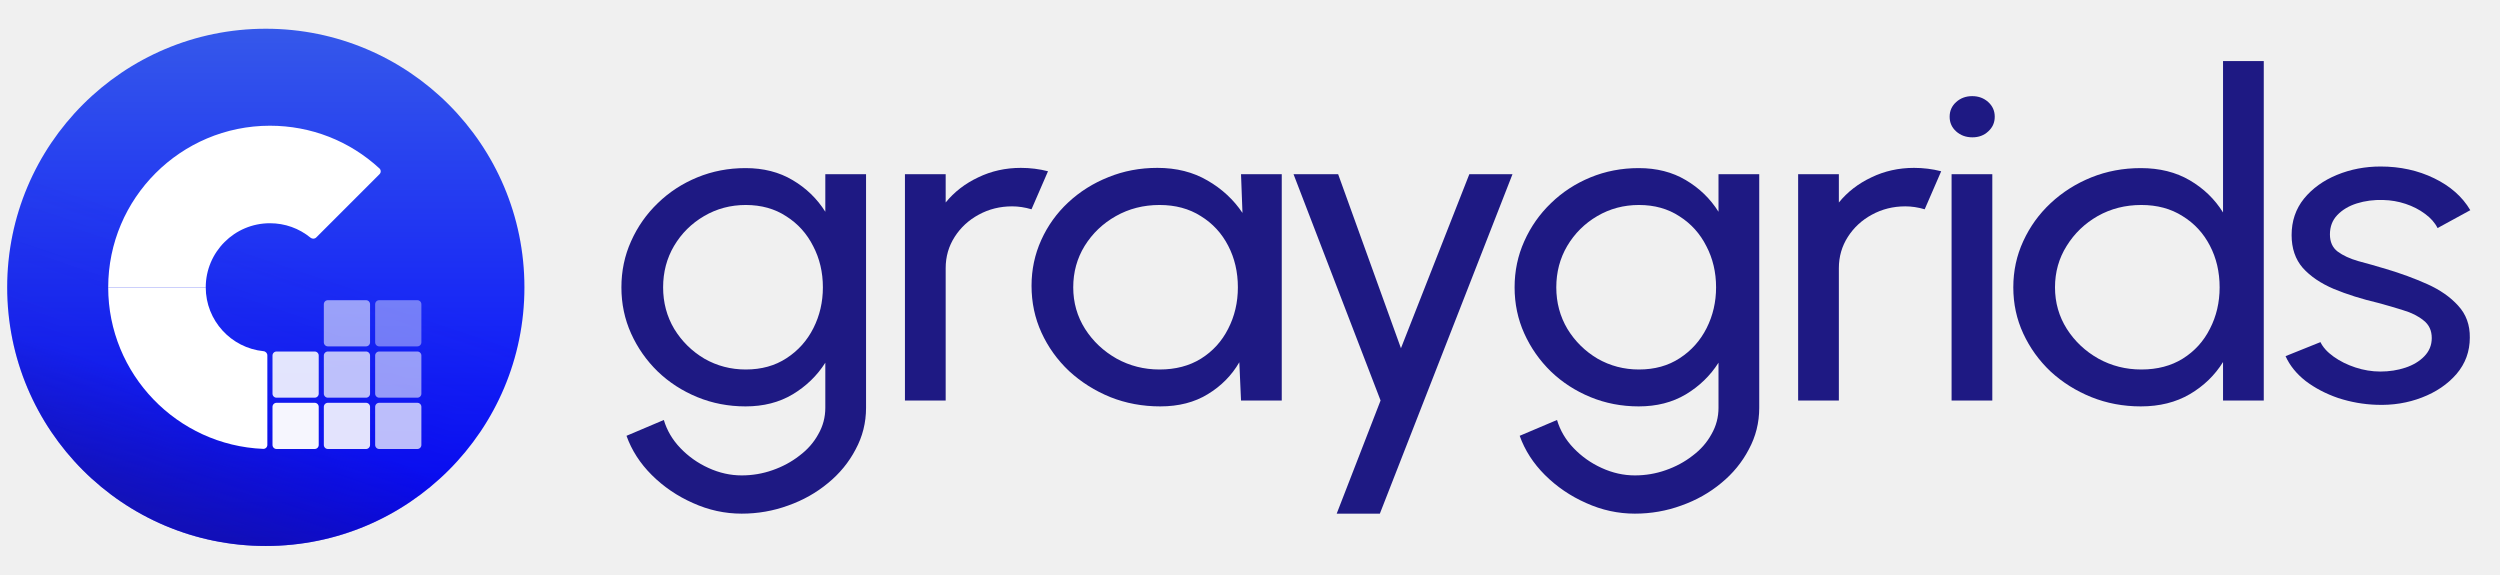
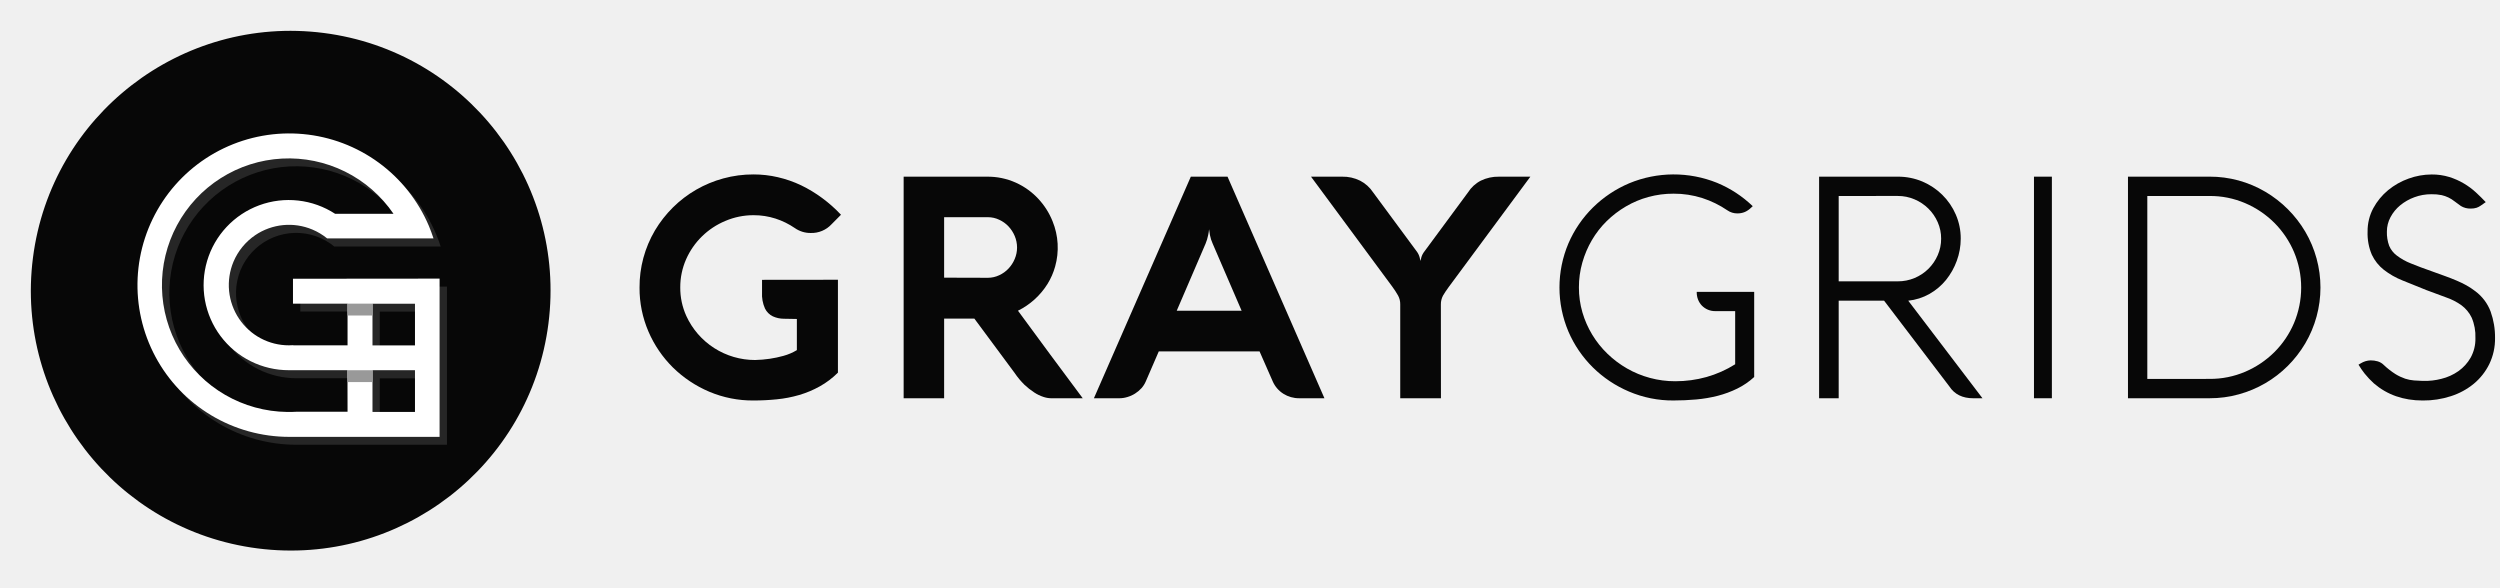
- <svg xmlns="http://www.w3.org/2000/svg" width="174" height="40" viewBox="0 0 174 40" fill="none">
-   <g clip-path="url(#clip0_2001_9489)">
-     <path d="M36.5 20C36.5 10.059 28.441 2 18.5 2C8.559 2 0.5 10.059 0.5 20C0.5 29.941 8.559 38 18.5 38C28.441 38 36.5 29.941 36.5 20Z" fill="url(#paint0_linear_2001_9489)" />
-     <path d="M36.5 20C36.5 10.059 28.441 2 18.5 2C8.559 2 0.5 10.059 0.5 20C0.5 29.941 8.559 38 18.5 38C28.441 38 36.5 29.941 36.5 20Z" fill="url(#paint1_linear_2001_9489)" fill-opacity="0.56" />
-     <path d="M18.787 8.75C21.637 8.75 24.328 9.803 26.41 11.723C26.525 11.829 26.527 12.01 26.416 12.121L22.008 16.529C21.901 16.636 21.73 16.638 21.613 16.543C20.817 15.891 19.829 15.537 18.788 15.537C16.324 15.535 14.32 17.539 14.32 20H7.531C7.531 13.797 12.581 8.75 18.787 8.75Z" fill="white" />
-     <path d="M14.32 20C14.32 22.31 16.085 24.216 18.337 24.442C18.488 24.457 18.607 24.581 18.607 24.732V30.964C18.607 31.121 18.478 31.248 18.321 31.242C12.329 30.996 7.531 26.047 7.531 20H14.32Z" fill="white" />
-     <path opacity="0.56" d="M25.475 20.893H22.82C22.665 20.893 22.539 21.019 22.539 21.174V23.827C22.539 23.982 22.665 24.108 22.82 24.108H25.475C25.63 24.108 25.756 23.982 25.756 23.827V21.174C25.756 21.019 25.63 20.893 25.475 20.893Z" fill="white" />
-     <path opacity="0.4" d="M29.047 20.893H26.392C26.237 20.893 26.111 21.019 26.111 21.174V23.827C26.111 23.982 26.237 24.108 26.392 24.108H29.047C29.202 24.108 29.328 23.982 29.328 23.827V21.174C29.328 21.019 29.202 20.893 29.047 20.893Z" fill="white" />
-     <path opacity="0.72" d="M25.475 24.465H22.82C22.665 24.465 22.539 24.591 22.539 24.746V27.399C22.539 27.554 22.665 27.68 22.82 27.68H25.475C25.63 27.68 25.756 27.554 25.756 27.399V24.746C25.756 24.591 25.63 24.465 25.475 24.465Z" fill="white" />
-     <path opacity="0.88" d="M21.901 24.465H19.247C19.092 24.465 18.966 24.591 18.966 24.746V27.399C18.966 27.554 19.092 27.68 19.247 27.68H21.901C22.057 27.68 22.183 27.554 22.183 27.399V24.746C22.183 24.591 22.057 24.465 21.901 24.465Z" fill="white" />
-     <path opacity="0.56" d="M29.047 24.465H26.392C26.237 24.465 26.111 24.591 26.111 24.746V27.399C26.111 27.554 26.237 27.68 26.392 27.68H29.047C29.202 27.68 29.328 27.554 29.328 27.399V24.746C29.328 24.591 29.202 24.465 29.047 24.465Z" fill="white" />
-     <path opacity="0.88" d="M25.475 28.035H22.82C22.665 28.035 22.539 28.161 22.539 28.316V30.968C22.539 31.124 22.665 31.25 22.82 31.25H25.475C25.63 31.25 25.756 31.124 25.756 30.968V28.316C25.756 28.161 25.63 28.035 25.475 28.035Z" fill="white" />
-     <path opacity="0.96" d="M21.901 28.035H19.247C19.092 28.035 18.966 28.161 18.966 28.316V30.968C18.966 31.124 19.092 31.25 19.247 31.25H21.901C22.057 31.25 22.183 31.124 22.183 30.968V28.316C22.183 28.161 22.057 28.035 21.901 28.035Z" fill="white" />
-     <path opacity="0.72" d="M29.047 28.035H26.392C26.237 28.035 26.111 28.161 26.111 28.316V30.968C26.111 31.124 26.237 31.25 26.392 31.25H29.047C29.202 31.25 29.328 31.124 29.328 30.968V28.316C29.328 28.161 29.202 28.035 29.047 28.035Z" fill="white" />
-     <path d="M57.442 12.125H60.277V28.379C60.277 29.419 60.035 30.384 59.551 31.277C59.079 32.18 58.438 32.962 57.627 33.624C56.818 34.296 55.895 34.816 54.86 35.183C53.825 35.561 52.745 35.75 51.62 35.75C50.45 35.75 49.319 35.503 48.228 35.01C47.137 34.527 46.181 33.876 45.359 33.057C44.549 32.248 43.964 31.34 43.604 30.332L46.203 29.23C46.417 29.954 46.799 30.605 47.351 31.183C47.913 31.77 48.566 32.233 49.308 32.569C50.062 32.915 50.833 33.088 51.62 33.088C52.362 33.088 53.077 32.968 53.763 32.726C54.461 32.484 55.085 32.148 55.636 31.718C56.199 31.298 56.638 30.799 56.953 30.222C57.279 29.655 57.442 29.041 57.442 28.379V25.245C56.868 26.148 56.109 26.883 55.164 27.45C54.23 28.006 53.139 28.285 51.89 28.285C50.697 28.285 49.578 28.069 48.532 27.639C47.486 27.208 46.569 26.615 45.781 25.859C44.994 25.093 44.375 24.21 43.925 23.213C43.475 22.215 43.25 21.145 43.25 20C43.25 18.855 43.475 17.785 43.925 16.787C44.375 15.779 44.994 14.897 45.781 14.141C46.569 13.374 47.486 12.776 48.532 12.345C49.578 11.915 50.697 11.7 51.89 11.7C53.139 11.7 54.23 11.978 55.164 12.534C56.109 13.091 56.868 13.826 57.442 14.739V12.125ZM51.907 25.717C52.998 25.717 53.943 25.455 54.742 24.93C55.552 24.405 56.176 23.706 56.615 22.835C57.054 21.963 57.273 21.018 57.273 20C57.273 18.95 57.048 17.994 56.598 17.134C56.159 16.262 55.535 15.569 54.725 15.055C53.926 14.53 52.987 14.267 51.907 14.267C50.849 14.267 49.882 14.524 49.004 15.039C48.127 15.553 47.429 16.246 46.912 17.118C46.406 17.979 46.153 18.939 46.153 20C46.153 21.061 46.411 22.026 46.929 22.898C47.458 23.759 48.155 24.447 49.021 24.961C49.899 25.465 50.861 25.717 51.907 25.717Z" fill="#1E1983" />
-     <path d="M62.984 27.875V12.125H65.819V14.094C66.416 13.359 67.169 12.776 68.081 12.346C68.992 11.905 69.982 11.684 71.051 11.684C71.703 11.684 72.333 11.763 72.941 11.92L71.793 14.566C71.332 14.43 70.882 14.362 70.443 14.362C69.599 14.362 68.823 14.556 68.114 14.944C67.417 15.322 66.86 15.837 66.444 16.488C66.028 17.139 65.819 17.863 65.819 18.661V27.875H62.984Z" fill="#1E1983" />
-     <path d="M86.375 12.125H89.21V27.875H86.375L86.257 25.213C85.728 26.127 84.997 26.867 84.063 27.434C83.141 28.001 82.038 28.285 80.755 28.285C79.518 28.285 78.359 28.069 77.279 27.639C76.199 27.198 75.243 26.594 74.41 25.828C73.589 25.051 72.948 24.158 72.487 23.15C72.025 22.142 71.795 21.055 71.795 19.89C71.795 18.766 72.02 17.706 72.47 16.708C72.92 15.711 73.544 14.839 74.343 14.094C75.153 13.338 76.087 12.75 77.144 12.33C78.202 11.899 79.338 11.684 80.553 11.684C81.88 11.684 83.045 11.978 84.046 12.566C85.047 13.144 85.857 13.894 86.476 14.818L86.375 12.125ZM80.705 25.717C81.819 25.717 82.781 25.465 83.591 24.961C84.412 24.447 85.042 23.754 85.481 22.882C85.93 22.011 86.156 21.05 86.156 20C86.156 18.929 85.93 17.963 85.481 17.102C85.031 16.231 84.395 15.543 83.574 15.039C82.764 14.524 81.807 14.267 80.705 14.267C79.591 14.267 78.579 14.524 77.667 15.039C76.756 15.553 76.031 16.246 75.49 17.118C74.962 17.979 74.697 18.94 74.697 20C74.697 21.061 74.973 22.027 75.524 22.898C76.076 23.759 76.807 24.447 77.718 24.961C78.629 25.465 79.625 25.717 80.705 25.717Z" fill="#1E1983" />
-     <path d="M102.265 12.125H105.269L96.038 35.75H93.034L96.088 27.875L90.03 12.125H93.135L97.506 24.237L102.265 12.125Z" fill="#1E1983" />
-     <path d="M119.608 12.125H122.443V28.379C122.443 29.419 122.201 30.384 121.717 31.277C121.245 32.18 120.603 32.962 119.793 33.624C118.983 34.296 118.061 34.816 117.026 35.183C115.991 35.561 114.911 35.75 113.786 35.75C112.616 35.75 111.485 35.503 110.394 35.01C109.303 34.527 108.347 33.876 107.525 33.057C106.715 32.248 106.13 31.34 105.77 30.332L108.369 29.23C108.583 29.954 108.965 30.605 109.517 31.183C110.079 31.77 110.732 32.233 111.474 32.569C112.228 32.915 112.998 33.088 113.786 33.088C114.528 33.088 115.243 32.968 115.929 32.726C116.627 32.484 117.251 32.148 117.802 31.718C118.365 31.298 118.803 30.799 119.118 30.222C119.445 29.655 119.608 29.041 119.608 28.379V25.245C119.034 26.148 118.275 26.883 117.33 27.45C116.396 28.006 115.305 28.285 114.056 28.285C112.863 28.285 111.744 28.069 110.698 27.639C109.652 27.208 108.735 26.615 107.947 25.859C107.16 25.093 106.541 24.21 106.091 23.213C105.641 22.215 105.416 21.145 105.416 20C105.416 18.855 105.641 17.785 106.091 16.787C106.541 15.779 107.16 14.897 107.947 14.141C108.735 13.374 109.652 12.776 110.698 12.345C111.744 11.915 112.863 11.7 114.056 11.7C115.305 11.7 116.396 11.978 117.33 12.534C118.275 13.091 119.034 13.826 119.608 14.739V12.125ZM114.073 25.717C115.164 25.717 116.109 25.455 116.908 24.93C117.718 24.405 118.342 23.706 118.781 22.835C119.22 21.963 119.439 21.018 119.439 20C119.439 18.95 119.214 17.994 118.764 17.134C118.325 16.262 117.701 15.569 116.891 15.055C116.092 14.53 115.153 14.267 114.073 14.267C113.015 14.267 112.048 14.524 111.17 15.039C110.293 15.553 109.595 16.246 109.078 17.118C108.572 17.979 108.318 18.939 108.318 20C108.318 21.061 108.577 22.026 109.095 22.898C109.623 23.759 110.321 24.447 111.187 24.961C112.065 25.465 113.027 25.717 114.073 25.717Z" fill="#1E1983" />
-     <path d="M125.15 27.875V12.125H127.985V14.094C128.582 13.359 129.335 12.776 130.247 12.346C131.158 11.905 132.148 11.684 133.217 11.684C133.869 11.684 134.499 11.763 135.107 11.92L133.959 14.566C133.498 14.43 133.048 14.362 132.609 14.362C131.765 14.362 130.989 14.556 130.28 14.944C129.583 15.322 129.026 15.837 128.61 16.488C128.194 17.139 127.985 17.863 127.985 18.661V27.875H125.15Z" fill="#1E1983" />
-     <path d="M135.83 12.125H138.665V27.875H135.83V12.125ZM137.282 9.558C136.832 9.558 136.455 9.421 136.151 9.148C135.847 8.875 135.695 8.534 135.695 8.125C135.695 7.715 135.847 7.374 136.151 7.101C136.455 6.828 136.826 6.691 137.265 6.691C137.704 6.691 138.075 6.828 138.379 7.101C138.682 7.374 138.834 7.715 138.834 8.125C138.834 8.534 138.682 8.875 138.379 9.148C138.086 9.421 137.72 9.558 137.282 9.558Z" fill="#1E1983" />
-     <path d="M154.723 4.25H157.558V27.875H154.723V25.198C154.149 26.122 153.378 26.867 152.411 27.434C151.443 28.001 150.307 28.285 149.002 28.285C147.776 28.285 146.628 28.069 145.559 27.639C144.491 27.208 143.546 26.615 142.724 25.859C141.914 25.093 141.279 24.21 140.818 23.213C140.356 22.215 140.126 21.145 140.126 20C140.126 18.855 140.356 17.785 140.818 16.787C141.279 15.779 141.914 14.897 142.724 14.141C143.546 13.374 144.491 12.776 145.559 12.345C146.628 11.915 147.776 11.7 149.002 11.7C150.307 11.7 151.443 11.983 152.411 12.55C153.378 13.117 154.149 13.863 154.723 14.787V4.25ZM149.036 25.717C150.149 25.717 151.111 25.465 151.921 24.961C152.743 24.447 153.373 23.754 153.811 22.882C154.261 22.011 154.486 21.05 154.486 20C154.486 18.929 154.261 17.963 153.811 17.102C153.361 16.23 152.726 15.543 151.904 15.039C151.094 14.524 150.138 14.267 149.036 14.267C147.922 14.267 146.909 14.524 145.998 15.039C145.098 15.553 144.378 16.246 143.838 17.118C143.298 17.979 143.028 18.939 143.028 20C143.028 21.061 143.304 22.026 143.855 22.898C144.406 23.759 145.138 24.447 146.049 24.961C146.96 25.465 147.956 25.717 149.036 25.717Z" fill="#1E1983" />
-     <path d="M165.403 28.174C164.491 28.143 163.603 27.985 162.736 27.702C161.881 27.408 161.128 27.014 160.475 26.52C159.834 26.016 159.367 25.439 159.074 24.788L161.504 23.811C161.673 24.168 161.977 24.504 162.416 24.819C162.854 25.134 163.361 25.386 163.934 25.575C164.508 25.764 165.088 25.859 165.673 25.859C166.291 25.859 166.871 25.77 167.411 25.591C167.951 25.413 168.389 25.15 168.727 24.804C169.076 24.447 169.25 24.021 169.25 23.528C169.25 23.003 169.059 22.593 168.676 22.299C168.305 21.995 167.833 21.759 167.259 21.591C166.696 21.412 166.123 21.244 165.538 21.087C164.379 20.814 163.344 20.488 162.433 20.11C161.521 19.722 160.801 19.233 160.273 18.645C159.755 18.047 159.496 17.286 159.496 16.362C159.496 15.385 159.783 14.54 160.357 13.826C160.942 13.112 161.707 12.561 162.652 12.172C163.597 11.784 164.609 11.589 165.689 11.589C167.051 11.589 168.294 11.862 169.419 12.408C170.544 12.954 171.382 13.695 171.933 14.629L169.655 15.873C169.464 15.495 169.171 15.165 168.778 14.881C168.384 14.587 167.934 14.356 167.428 14.188C166.921 14.02 166.404 13.931 165.875 13.92C165.223 13.899 164.609 13.978 164.036 14.157C163.473 14.335 163.018 14.608 162.669 14.976C162.331 15.333 162.163 15.779 162.163 16.314C162.163 16.839 162.343 17.238 162.703 17.511C163.074 17.784 163.552 18.005 164.137 18.173C164.733 18.33 165.38 18.514 166.078 18.724C167.101 19.029 168.058 19.38 168.946 19.779C169.835 20.178 170.549 20.677 171.089 21.276C171.641 21.874 171.911 22.614 171.899 23.496C171.899 24.462 171.59 25.308 170.971 26.032C170.353 26.746 169.548 27.292 168.558 27.67C167.579 28.048 166.528 28.216 165.403 28.174Z" fill="#1E1983" />
+ <svg xmlns="http://www.w3.org/2000/svg" fill="none" height="47" viewBox="0 0 200 47" width="200">
+   <g fill="#070707">
+     <path d="m75.53 31.86h-3.238v-17.726h6.65c.803-.012 1.599.152 2.332.482.673.305 1.28.741 1.784 1.281.493.526.882 1.14 1.15 1.81.467 1.148.539 2.419.204 3.613-.137.493-.343.963-.612 1.398-.574.919-1.392 1.659-2.362 2.139.866 1.181 1.727 2.351 2.583 3.509.856 1.158 1.722 2.323 2.597 3.494h-2.544c-.209-.005-.416-.043-.613-.112-.256-.084-.499-.203-.723-.352-.278-.18-.539-.385-.78-.613-.293-.287-.555-.602-.784-.942l-3.226-4.354h-2.417zm3.512-9.637c.309-.002.615-.072.894-.204.28-.127.533-.308.743-.533.212-.225.382-.486.5-.772.122-.287.185-.596.186-.907 0-.317-.063-.631-.186-.924-.119-.285-.289-.547-.5-.772-.211-.224-.463-.404-.743-.531-.279-.134-.585-.204-.894-.204h-3.512v4.837z" />
+     <path d="m95.266 14.133h2.936l7.753 17.727h-2.019c-.446.004-.884-.12-1.262-.357-.378-.237-.676-.583-.855-.991l-1.054-2.399h-8.063l-1.039 2.399c-.085.2-.203.384-.348.546-.149.164-.319.307-.507.425-.19.121-.397.215-.614.278-.215.067-.438.1-.663.1h-2.019zm-1.127 10.724h5.19l-2.316-5.368c-.099-.218-.172-.446-.217-.68-.037-.204-.061-.364-.07-.47-.015.16-.04.319-.074.476-.046.231-.115.457-.205.674z" />
+     <path d="m115.276 31.86h-3.257v-7.51c.004-.246-.055-.489-.172-.705-.139-.243-.292-.479-.458-.705l-6.508-8.807h2.487c.499-.011.993.099 1.441.321.418.215.774.535 1.034.928l3.5 4.739c.103.137.179.292.225.458.041.155.063.256.071.296.016-.098.039-.195.07-.29.049-.169.131-.326.241-.464l3.488-4.726c.254-.402.611-.729 1.034-.946.449-.217.943-.325 1.441-.315h2.516l-6.525 8.819c-.098.133-.186.253-.258.366-.074.105-.142.214-.204.327-.057.106-.1.218-.129.335-.03.121-.045.245-.043.37z" />
+     <path d="m140.335 23.351v6.81c-.401.369-.854.68-1.343.921-.501.247-1.027.442-1.569.581-.568.145-1.147.243-1.732.295-.596.053-1.203.08-1.815.08-1.221.009-2.429-.234-3.55-.711-1.082-.457-2.067-1.114-2.9-1.937-.831-.823-1.495-1.797-1.954-2.868-.472-1.116-.715-2.313-.715-3.523 0-1.21.243-2.408.715-3.523.462-1.075 1.128-2.051 1.962-2.876.835-.822 1.818-1.479 2.9-1.937 2.246-.933 4.773-.946 7.029-.037 1.063.44 2.031 1.074 2.857 1.869l-.123.112c-.146.146-.317.265-.504.35-.192.08-.398.119-.605.116-.286.002-.565-.084-.798-.247-.617-.42-1.291-.75-2.003-.981-.744-.237-1.522-.356-2.303-.351-.68-.003-1.356.086-2.012.265-.632.171-1.239.426-1.803.758-.558.327-1.074.72-1.534 1.172-.46.453-.857.963-1.183 1.519-.33.564-.587 1.168-.765 1.796-.185.648-.276 1.318-.274 1.992-.002.674.092 1.346.28 1.994.368 1.258 1.058 2.399 2.005 3.312.47.454.994.848 1.561 1.174.577.331 1.196.586 1.839.758.658.178 1.338.267 2.022.265.845.003 1.688-.111 2.502-.338.809-.229 1.58-.572 2.291-1.019v-4.252h-1.582c-.203.004-.404-.035-.591-.112-.189-.077-.357-.193-.498-.338-.129-.138-.23-.299-.299-.475-.07-.182-.105-.374-.105-.569v-.049z" />
+     <path d="m147.095 31.86h-1.567v-17.727h6.291c.676-.005 1.346.127 1.969.388.596.252 1.138.613 1.596 1.065.459.453.825.988 1.079 1.578.265.609.399 1.266.395 1.929.001.604-.106 1.203-.315 1.77-.2.555-.492 1.073-.863 1.535-.368.452-.818.832-1.329 1.12-.52.293-1.096.476-1.692.537l5.94 7.806h-.739c-.859 0-1.497-.315-1.904-.938l-5.228-6.868h-3.633zm0-16.182v6.829h4.724c.462.003.922-.087 1.347-.266.413-.172.787-.42 1.104-.732.316-.313.568-.682.745-1.087.185-.42.279-.873.276-1.33.003-.455-.091-.905-.276-1.322-.358-.818-1.019-1.469-1.849-1.821-.424-.182-.884-.275-1.347-.272z" />
+     <path d="m164.15 31.86h-1.432v-17.727h1.432z" />
+     <path d="m170.238 31.859v-17.727h6.522c1.572-.006 3.117.412 4.47 1.212 1.315.776 2.412 1.872 3.189 3.186.797 1.355 1.218 2.899 1.218 4.472 0 1.573-.421 3.117-1.218 4.472-.388.654-.855 1.256-1.392 1.794-1.084 1.085-2.432 1.868-3.91 2.275-.767.213-1.56.32-2.357.317zm6.522-1.547c.983.008 1.957-.188 2.862-.574.866-.37 1.656-.902 2.326-1.565.669-.666 1.203-1.456 1.572-2.325.379-.901.574-1.868.574-2.845 0-.977-.195-1.945-.574-2.845-.37-.871-.904-1.662-1.572-2.332-.669-.666-1.459-1.199-2.326-1.571-.905-.387-1.878-.584-2.862-.576h-4.975v14.635z" />
+     <path d="m196.863 16.474c-.191-.131-.36-.255-.503-.369-.3-.24-.65-.408-1.025-.494-.27-.055-.545-.079-.821-.073-.465-.003-.929.079-1.365.241-.413.151-.798.371-1.137.649-.319.263-.583.586-.775.951-.188.354-.287.748-.286 1.149-.011.387.049.772.182 1.136.131.311.344.581.615.783.345.261.725.474 1.13.63.467.193 1.045.409 1.732.649.366.136.707.26 1.026.371.314.114.616.233.894.351.27.113.533.241.789.382.244.138.479.292.701.463.559.415.987.982 1.23 1.632.242.678.362 1.394.353 2.114.012.722-.146 1.436-.459 2.087-.297.606-.72 1.143-1.241 1.575-.541.444-1.163.781-1.832.994-.726.235-1.486.352-2.25.345-1.548 0-2.851-.457-3.912-1.371-.266-.241-.512-.503-.738-.783-.179-.226-.343-.464-.49-.712l.185-.11c.236-.145.506-.226.783-.235.193-.001.385.026.571.08.183.055.351.155.486.292.284.27.594.511.924.722.246.153.508.277.782.371.23.075.467.122.708.141.226.016.46.029.701.037.505.016 1.008-.04 1.495-.167.486-.118.946-.326 1.354-.612.403-.284.739-.653.982-1.081.264-.48.396-1.02.381-1.567.023-.559-.078-1.117-.298-1.632-.187-.393-.47-.734-.821-.994-.383-.272-.804-.486-1.249-.636-.48-.17-.998-.362-1.552-.575-.704-.28-1.346-.541-1.925-.777-.531-.212-1.03-.497-1.482-.847-.409-.322-.737-.734-.958-1.204-.249-.585-.364-1.218-.341-1.852-.008-.654.15-1.3.459-1.877.299-.551.701-1.041 1.186-1.44.489-.401 1.045-.714 1.641-.926.587-.213 1.207-.324 1.831-.327.483-.006.963.063 1.424.204.408.127.799.301 1.165.518.344.203.665.441.958.71.285.264.548.524.788.779l-.386.271c-.104.076-.218.136-.34.179-.152.048-.31.071-.468.067-.282.01-.562-.063-.802-.21z" />
+     <path d="m67.034 22.38v7.431c-.431.432-.921.802-1.455 1.1-.52.29-1.072.521-1.644.689-.583.17-1.181.286-1.785.345-.622.063-1.246.095-1.871.094-1.217.01-2.422-.23-3.542-.703-1.08-.458-2.064-1.114-2.901-1.934-.832-.824-1.496-1.798-1.958-2.872-.48-1.115-.724-2.316-.715-3.528-.009-1.605.417-3.182 1.233-4.567.4-.671.883-1.289 1.438-1.84 1.118-1.107 2.505-1.907 4.027-2.32.788-.216 1.603-.324 2.42-.321.657-.001 1.312.074 1.952.223.638.148 1.258.363 1.849.644.595.287 1.161.629 1.691 1.022.542.399 1.046.847 1.506 1.337l-.748.754c-.212.231-.471.413-.761.535-.289.122-.602.18-.916.17-.454.004-.898-.134-1.27-.395-.473-.324-.991-.579-1.537-.756-.568-.183-1.162-.275-1.759-.272-.777-.003-1.546.153-2.26.458-1.405.584-2.53 1.684-3.141 3.072-.311.709-.47 1.475-.466 2.249-.006.787.159 1.566.485 2.283.48 1.05 1.253 1.941 2.228 2.566.975.625 2.11.957 3.269.957.396-.009.79-.043 1.181-.1.369-.055.735-.133 1.095-.233.376-.103.736-.257 1.07-.458v-2.492l-1.027-.018c-.308.001-.613-.064-.894-.192-.274-.133-.495-.353-.629-.625-.182-.41-.263-.857-.236-1.304v-.992z" />
+     <path d="m43.874 25.893c1.457-11.387-6.593-21.799-17.981-23.256-11.387-1.457-21.799 6.593-23.256 17.981-1.457 11.387 6.593 21.799 17.981 23.256 11.387 1.457 21.799-6.593 23.256-17.981z" />
  </g>
-   <defs>
-     <linearGradient id="paint0_linear_2001_9489" x1="18.5" y1="2" x2="18.5" y2="38" gradientUnits="userSpaceOnUse">
-       <stop stop-color="#3558EA" />
-       <stop offset="1" stop-color="#0000FF" />
-     </linearGradient>
-     <linearGradient id="paint1_linear_2001_9489" x1="23.289" y1="7.229" x2="7.433" y2="54.475" gradientUnits="userSpaceOnUse">
-       <stop offset="0.216" stop-color="#1E1983" stop-opacity="0" />
-       <stop offset="0.447" stop-color="#1E1983" stop-opacity="0.19" />
-       <stop offset="0.62" stop-color="#1E1983" />
-     </linearGradient>
-     <clipPath id="clip0_2001_9489">
-       <rect width="173" height="40" fill="white" transform="translate(0.5)" />
-     </clipPath>
-   </defs>
+   <path d="m24.026 22.929v1.993h4.363v3.333h-4.333v-.012c-.116 0-.236.012-.352.012-.644.002-1.281-.126-1.874-.376-.862-.365-1.601-.97-2.127-1.744-.647-.958-.927-2.117-.789-3.264.138-1.148.683-2.208 1.538-2.986.855-.778 1.961-1.223 3.116-1.253 1.155-.03 2.283.357 3.177 1.09h8.509c-.109-.34-.236-.676-.371-1.002-.854-2.022-2.239-3.774-4.01-5.071-1.77-1.297-3.859-2.089-6.044-2.293-2.185-.204-4.385.188-6.364 1.135-1.98.947-3.666 2.413-4.879 4.242-1.213 1.829-1.907 3.952-2.009 6.145s.392 4.371 1.43 6.305c1.038 1.934 2.581 3.55 4.464 4.676 1.883 1.127 4.037 1.721 6.232 1.721h12.055v-12.653zm4.363 10.637h-4.018c-.151 0-.307.017-.473.019h-.35c-1.742-.025-3.449-.497-4.955-1.373-1.506-.876-2.762-2.124-3.645-3.626-.883-1.502-1.365-3.206-1.399-4.948s.382-3.463 1.208-4.998c.825-1.535 2.031-2.831 3.503-3.764 1.472-.933 3.159-1.471 4.899-1.562 1.74-.091 3.474.267 5.035 1.041 1.561.774 2.897 1.936 3.878 3.376h-4.675c-.889-.574-1.9-.932-2.952-1.047s-2.116.017-3.108.386c-.992.368-1.885.963-2.607 1.736-.722.773-1.254 1.705-1.553 2.72-.299 1.015-.358 2.086-.171 3.127.187 1.042.614 2.025 1.247 2.873.633.848 1.456 1.536 2.402 2.01.946.474 1.989.722 3.048.722h4.687zm5.394.019h-3.399l.019-.012h-.019v-3.309h3.399zm0-5.325h-3.399v-3.333h3.399z" fill="#262626" />
+   <path d="m23.438 22.3v1.993h4.366v3.333h-4.337v-.012c-.116 0-.236.012-.35.012-.789.002-1.567-.192-2.263-.563s-1.29-.908-1.729-1.564c-.446-.665-.72-1.429-.798-2.226-.077-.797.044-1.6.353-2.338.364-.863.971-1.602 1.747-2.127.663-.447 1.428-.722 2.225-.8.796-.077 1.6.045 2.337.355.426.179.824.418 1.182.709h8.509c-.111-.341-.236-.676-.371-1.002-.857-2.018-2.244-3.767-4.014-5.06-1.77-1.293-3.858-2.083-6.042-2.284-2.183-.202-4.38.192-6.358 1.138-1.978.947-3.662 2.411-4.874 4.238-1.212 1.827-1.907 3.948-2.01 6.138-.103 2.19.389 4.367 1.424 6.3 1.035 1.933 2.574 3.549 4.454 4.678 1.88 1.128 4.03 1.726 6.223 1.731h12.055v-12.66zm4.366 10.637h-4.018c-.154 0-.307.017-.473.019h-.343c-1.743-.022-3.45-.493-4.958-1.367-1.508-.874-2.765-2.122-3.651-3.623s-1.369-3.205-1.404-4.948c-.035-1.742.38-3.465 1.204-5.0.824-1.536 2.03-2.833 3.502-3.767 1.472-.934 3.159-1.473 4.9-1.565 1.74-.092 3.475.266 5.037 1.04 1.562.774 2.898 1.937 3.879 3.377h-4.671c-.889-.578-1.9-.941-2.954-1.059-1.054-.118-2.12.011-3.115.378-.995.367-1.89.961-2.614 1.735-.725.774-1.258 1.706-1.558 2.723-.3 1.017-.359 2.09-.172 3.133.188 1.043.616 2.029 1.252 2.877s1.461 1.537 2.409 2.01c.949.473 1.995.718 3.055.716h4.687zm5.394.019h-3.399l.017-.012h-.017v-3.328h3.399zm0-5.325h-3.399v-3.333h3.399z" fill="#fff" />
+   <path d="m27.803 29.618h1.995v.948h-1.995z" fill="#999" />
+   <path d="m26.189 24.293h1.614v.948h1.993v-.948h1.463v-.002h-5.07z" fill="#999" />
</svg>
